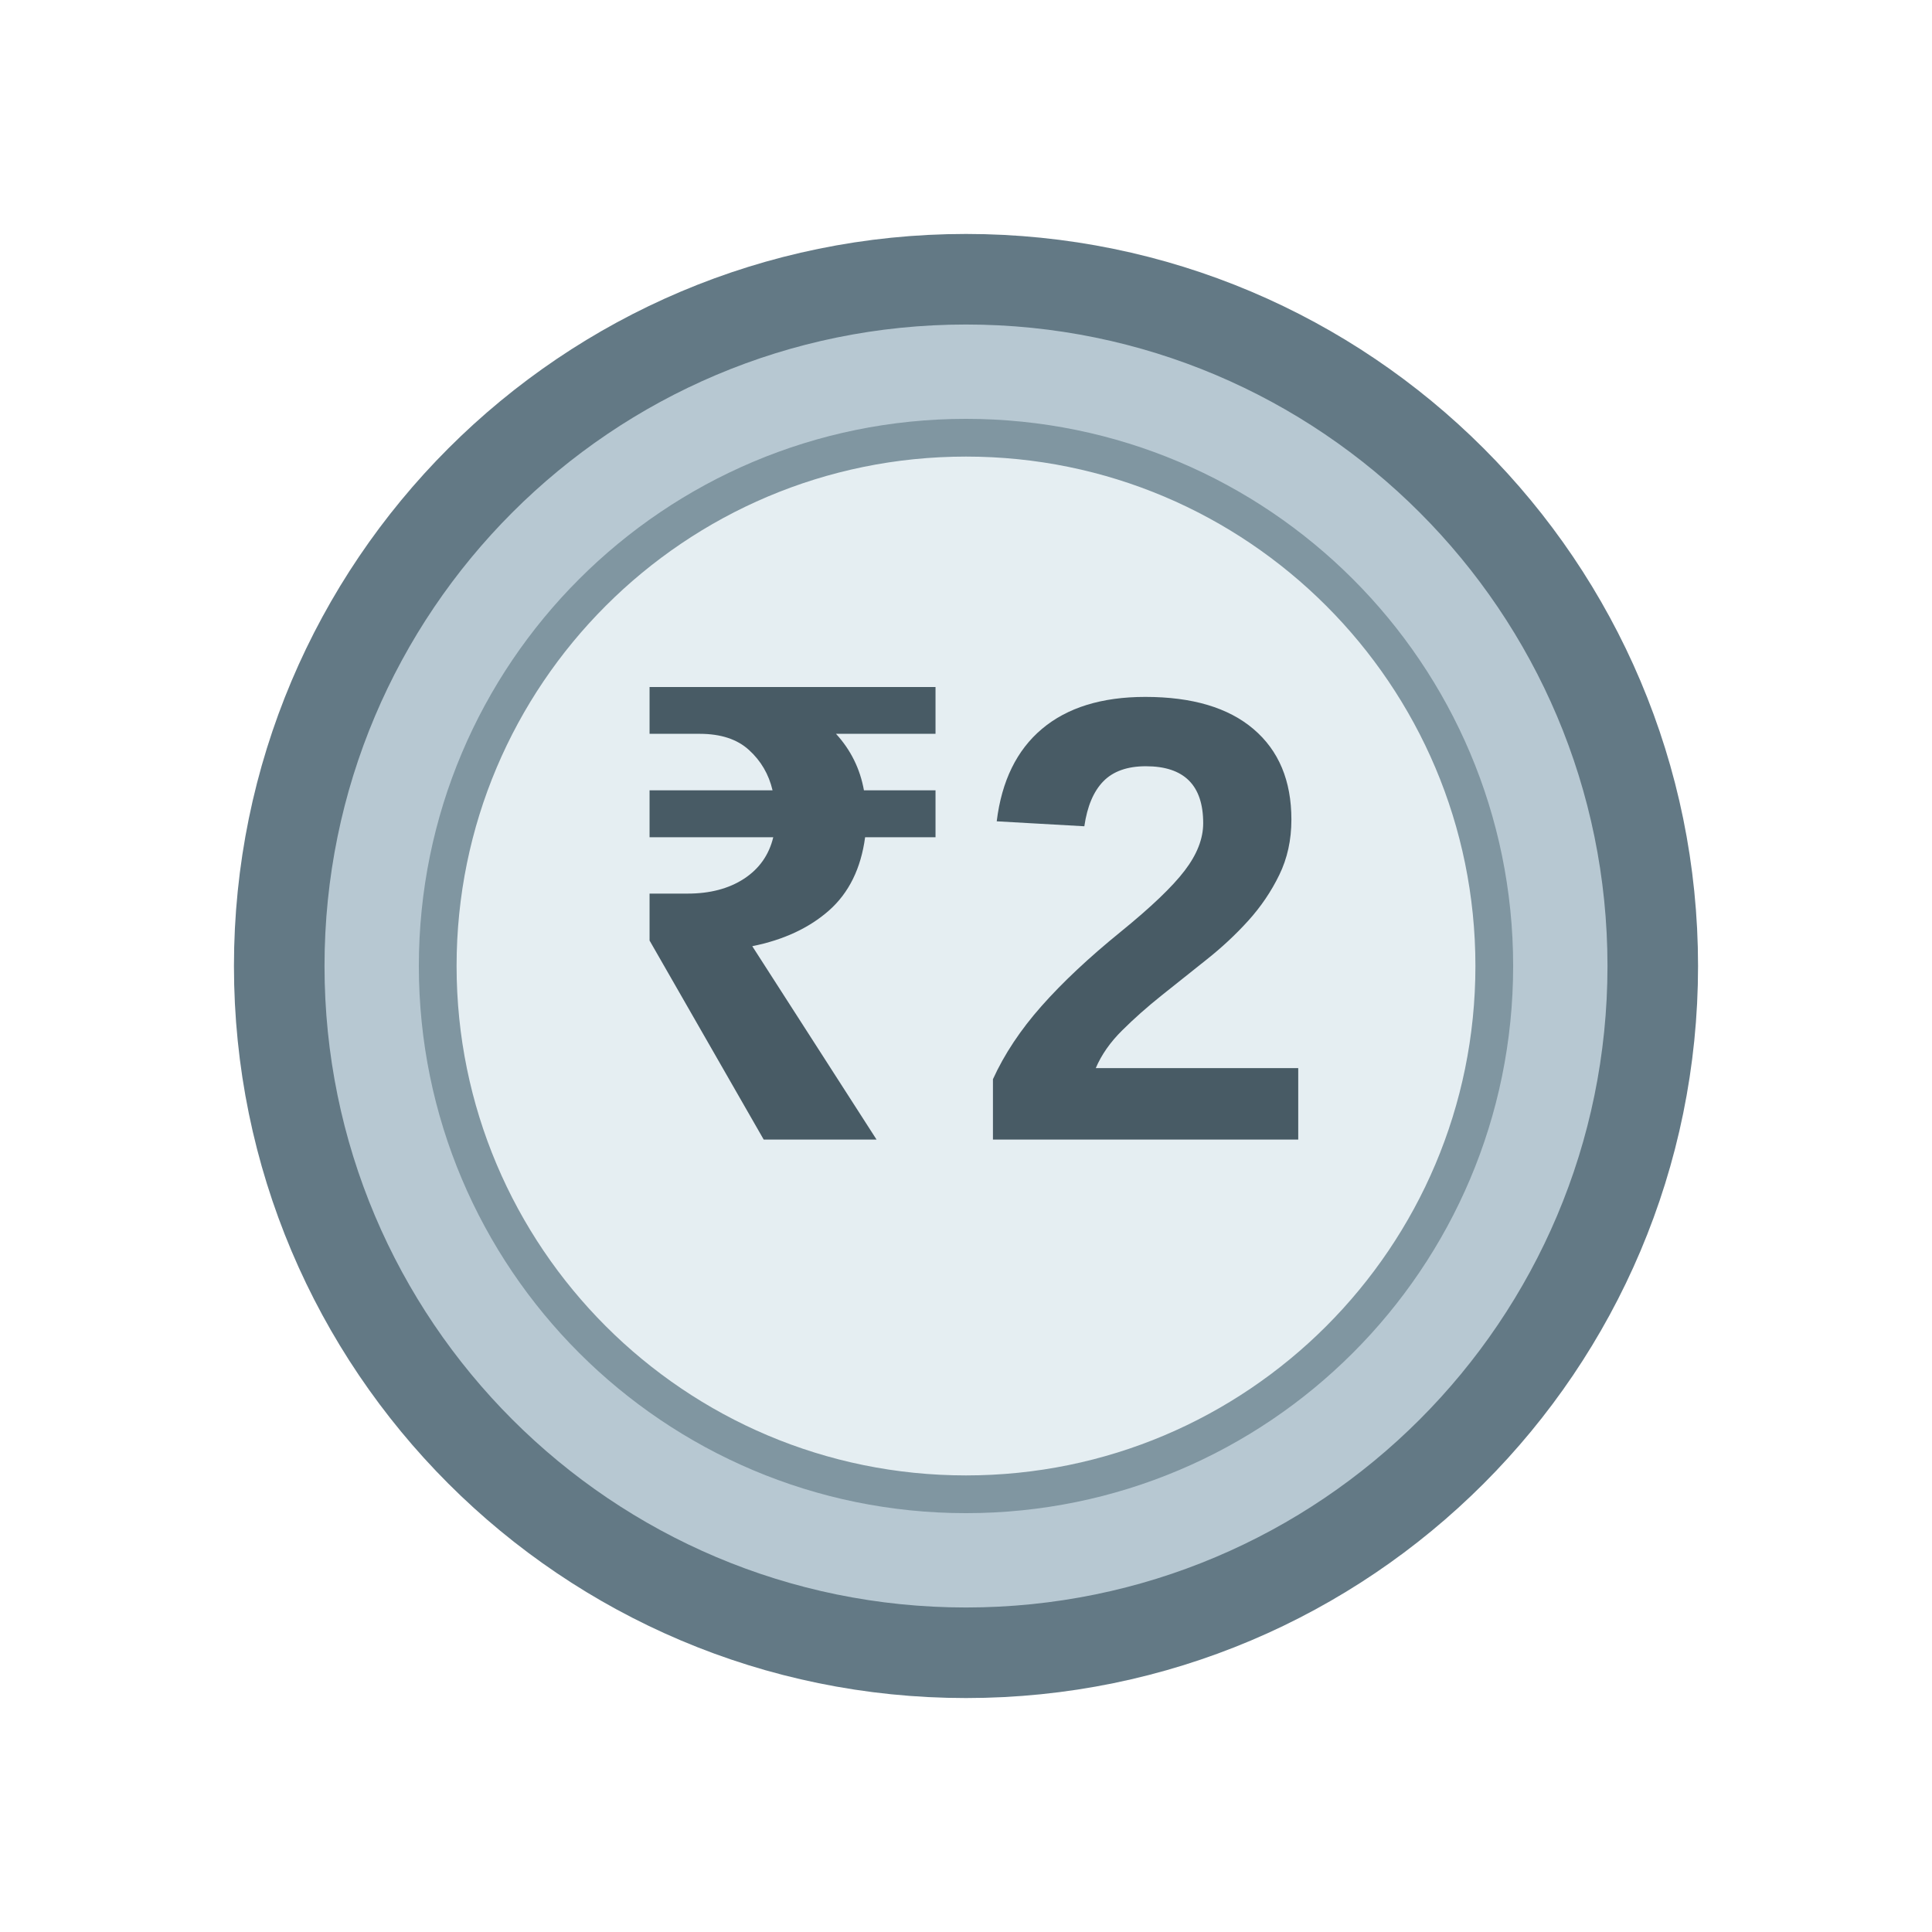
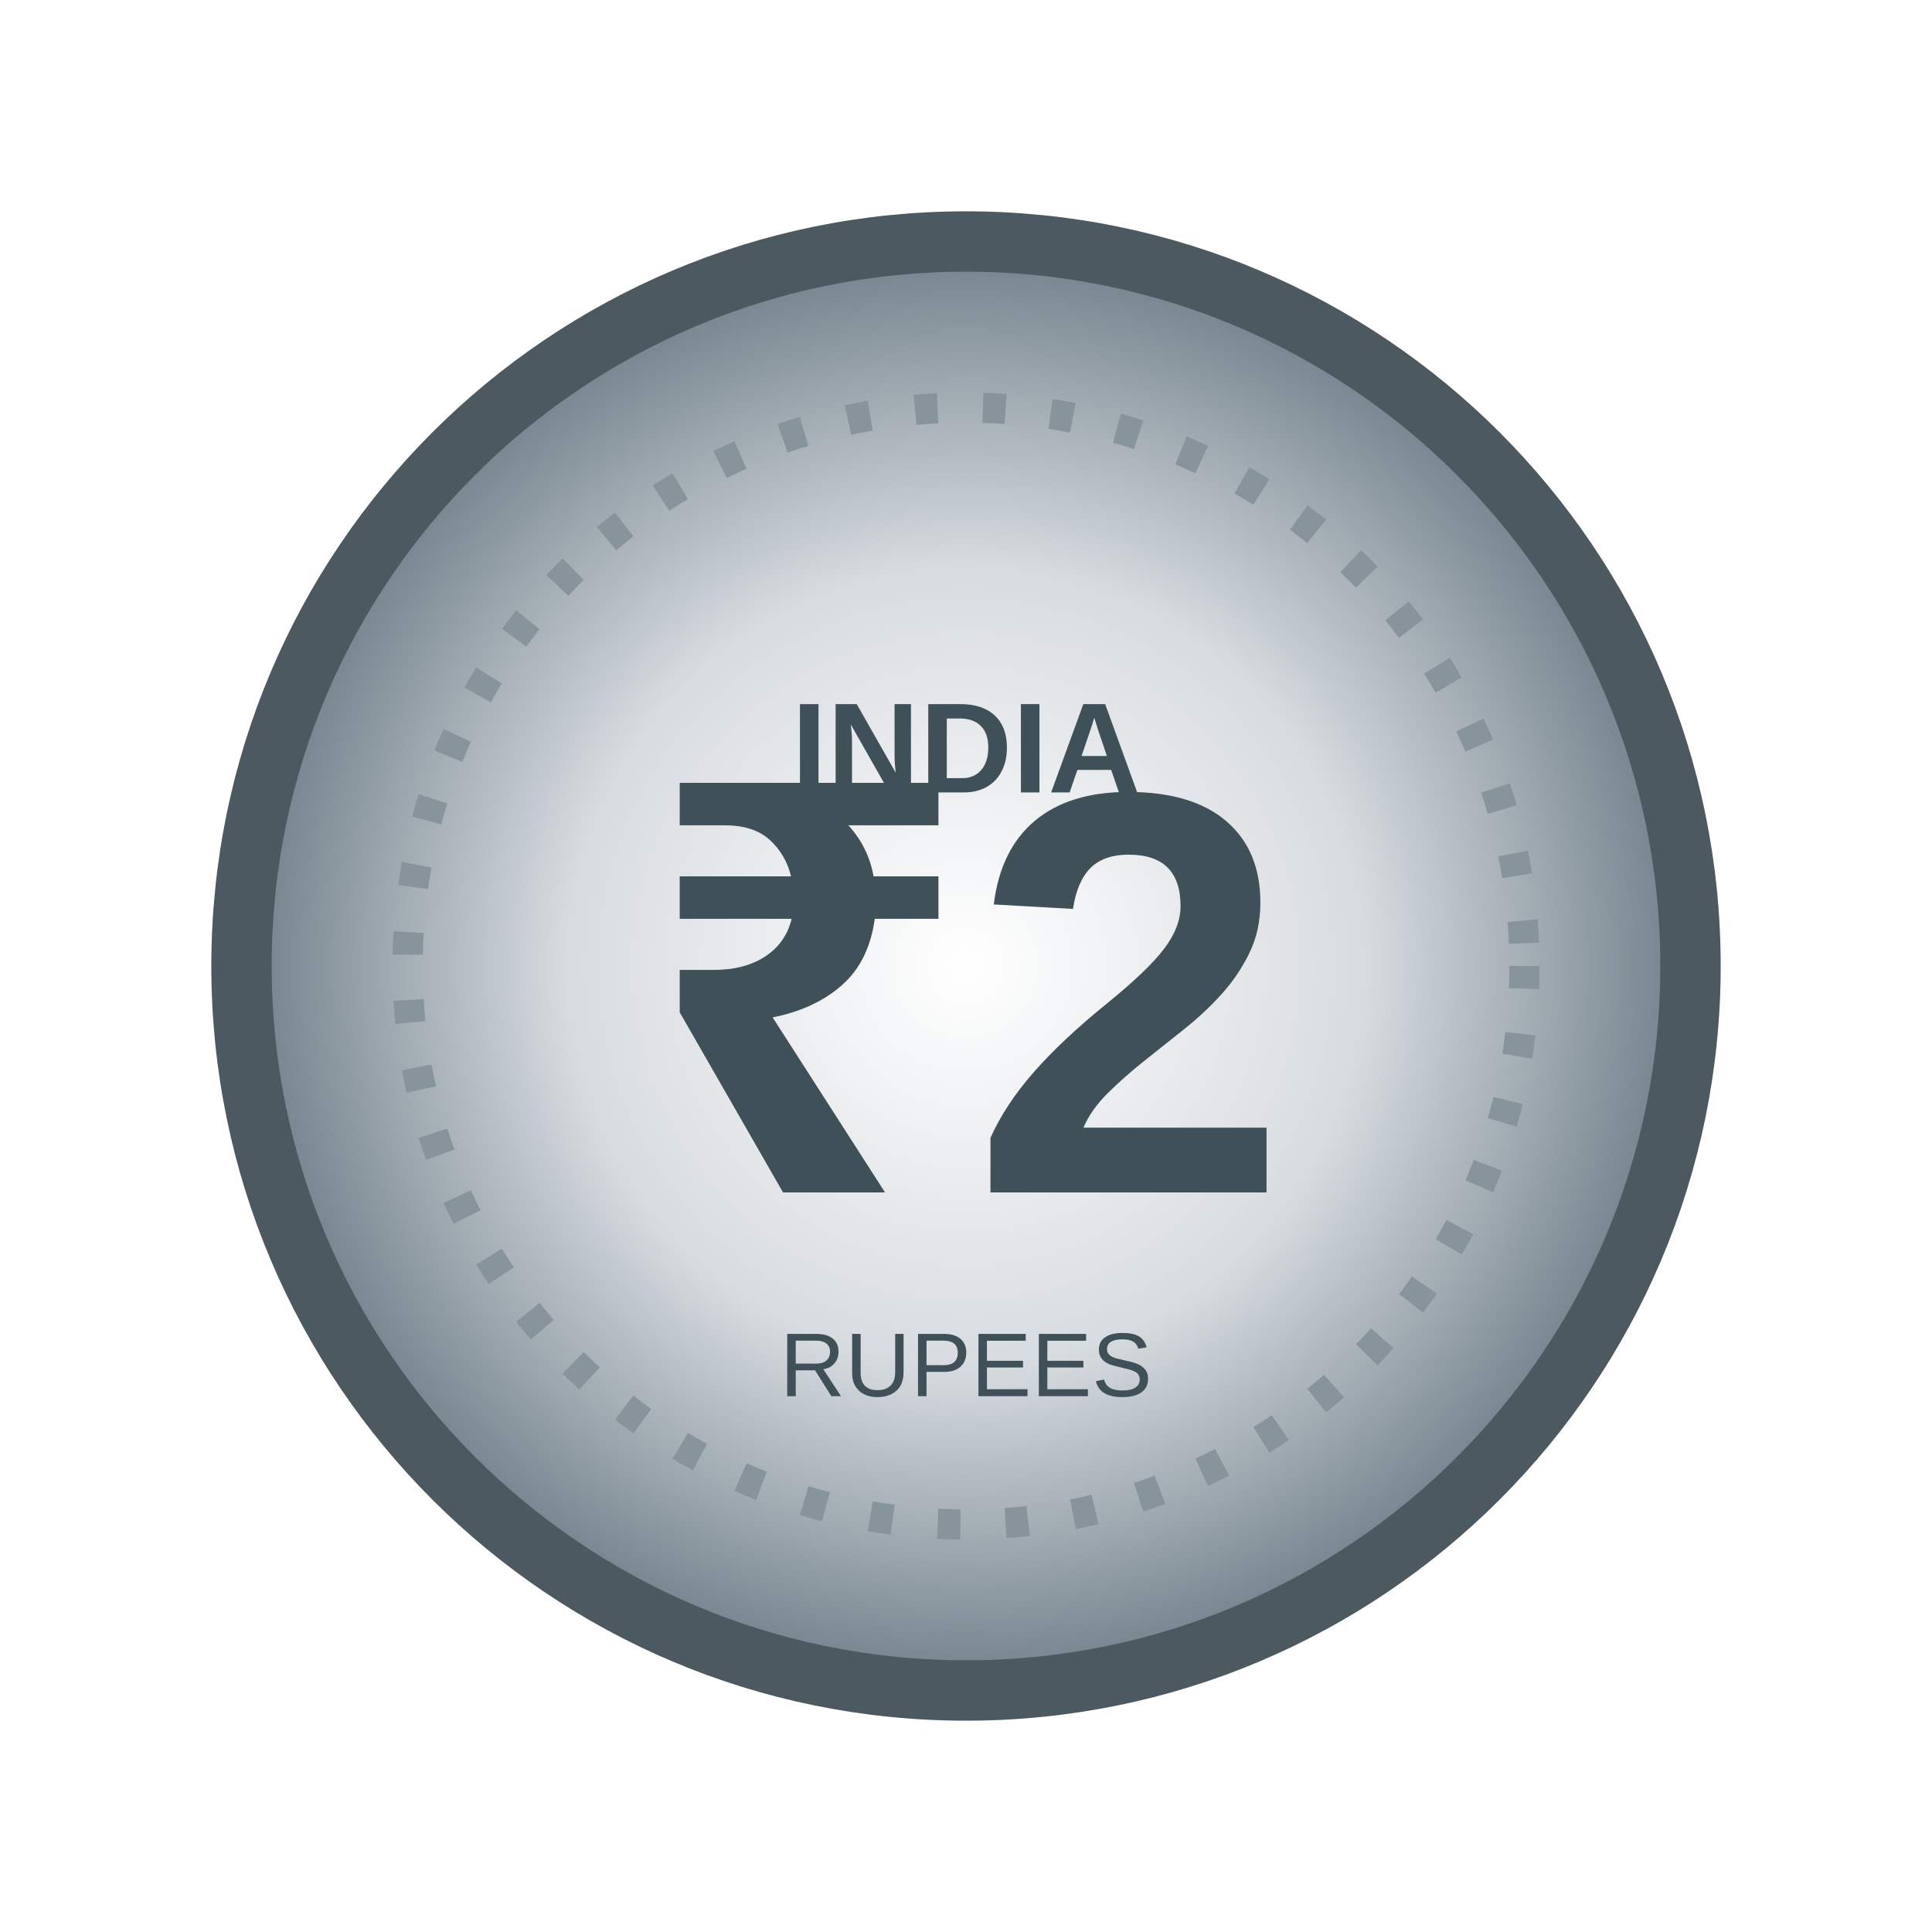
- <svg xmlns="http://www.w3.org/2000/svg" viewBox="0 0 256 256">
-   <circle cx="128" cy="128" r="91" fill="#B7C8D2" stroke="#637985" stroke-width="12" />
-   <circle cx="128" cy="128" r="70" fill="#E5EEF2" stroke="#8096A1" stroke-width="5" />
-   <text x="128" y="151" text-anchor="middle" font-family="Arial,sans-serif" font-size="84" font-weight="700" fill="#485B65">₹2</text>
+ <svg xmlns="http://www.w3.org/2000/svg" viewBox="0 0 256 256" aria-label="Two rupee Indian learning coin">
+   <defs>
+     <radialGradient id="silver">
+       <stop stop-color="#fff" />
+       <stop offset=".55" stop-color="#d7dce0" />
+       <stop offset="1" stop-color="#71808a" />
+     </radialGradient>
+   </defs>
+   <circle cx="128" cy="128" r="96" fill="url(#silver)" stroke="#4c5960" stroke-width="8" />
+   <circle cx="128" cy="128" r="74" fill="none" stroke="#87949c" stroke-width="4" stroke-dasharray="3 6" />
+   <text x="128" y="105" text-anchor="middle" font-family="Arial,sans-serif" font-size="17" font-weight="700" fill="#405058">INDIA</text>
+   <text x="128" y="158" text-anchor="middle" font-family="Arial,sans-serif" font-size="76" font-weight="700" fill="#405058">₹2</text>
+   <text x="128" y="185" text-anchor="middle" font-family="Arial,sans-serif" font-size="12" fill="#405058">RUPEES</text>
</svg>
